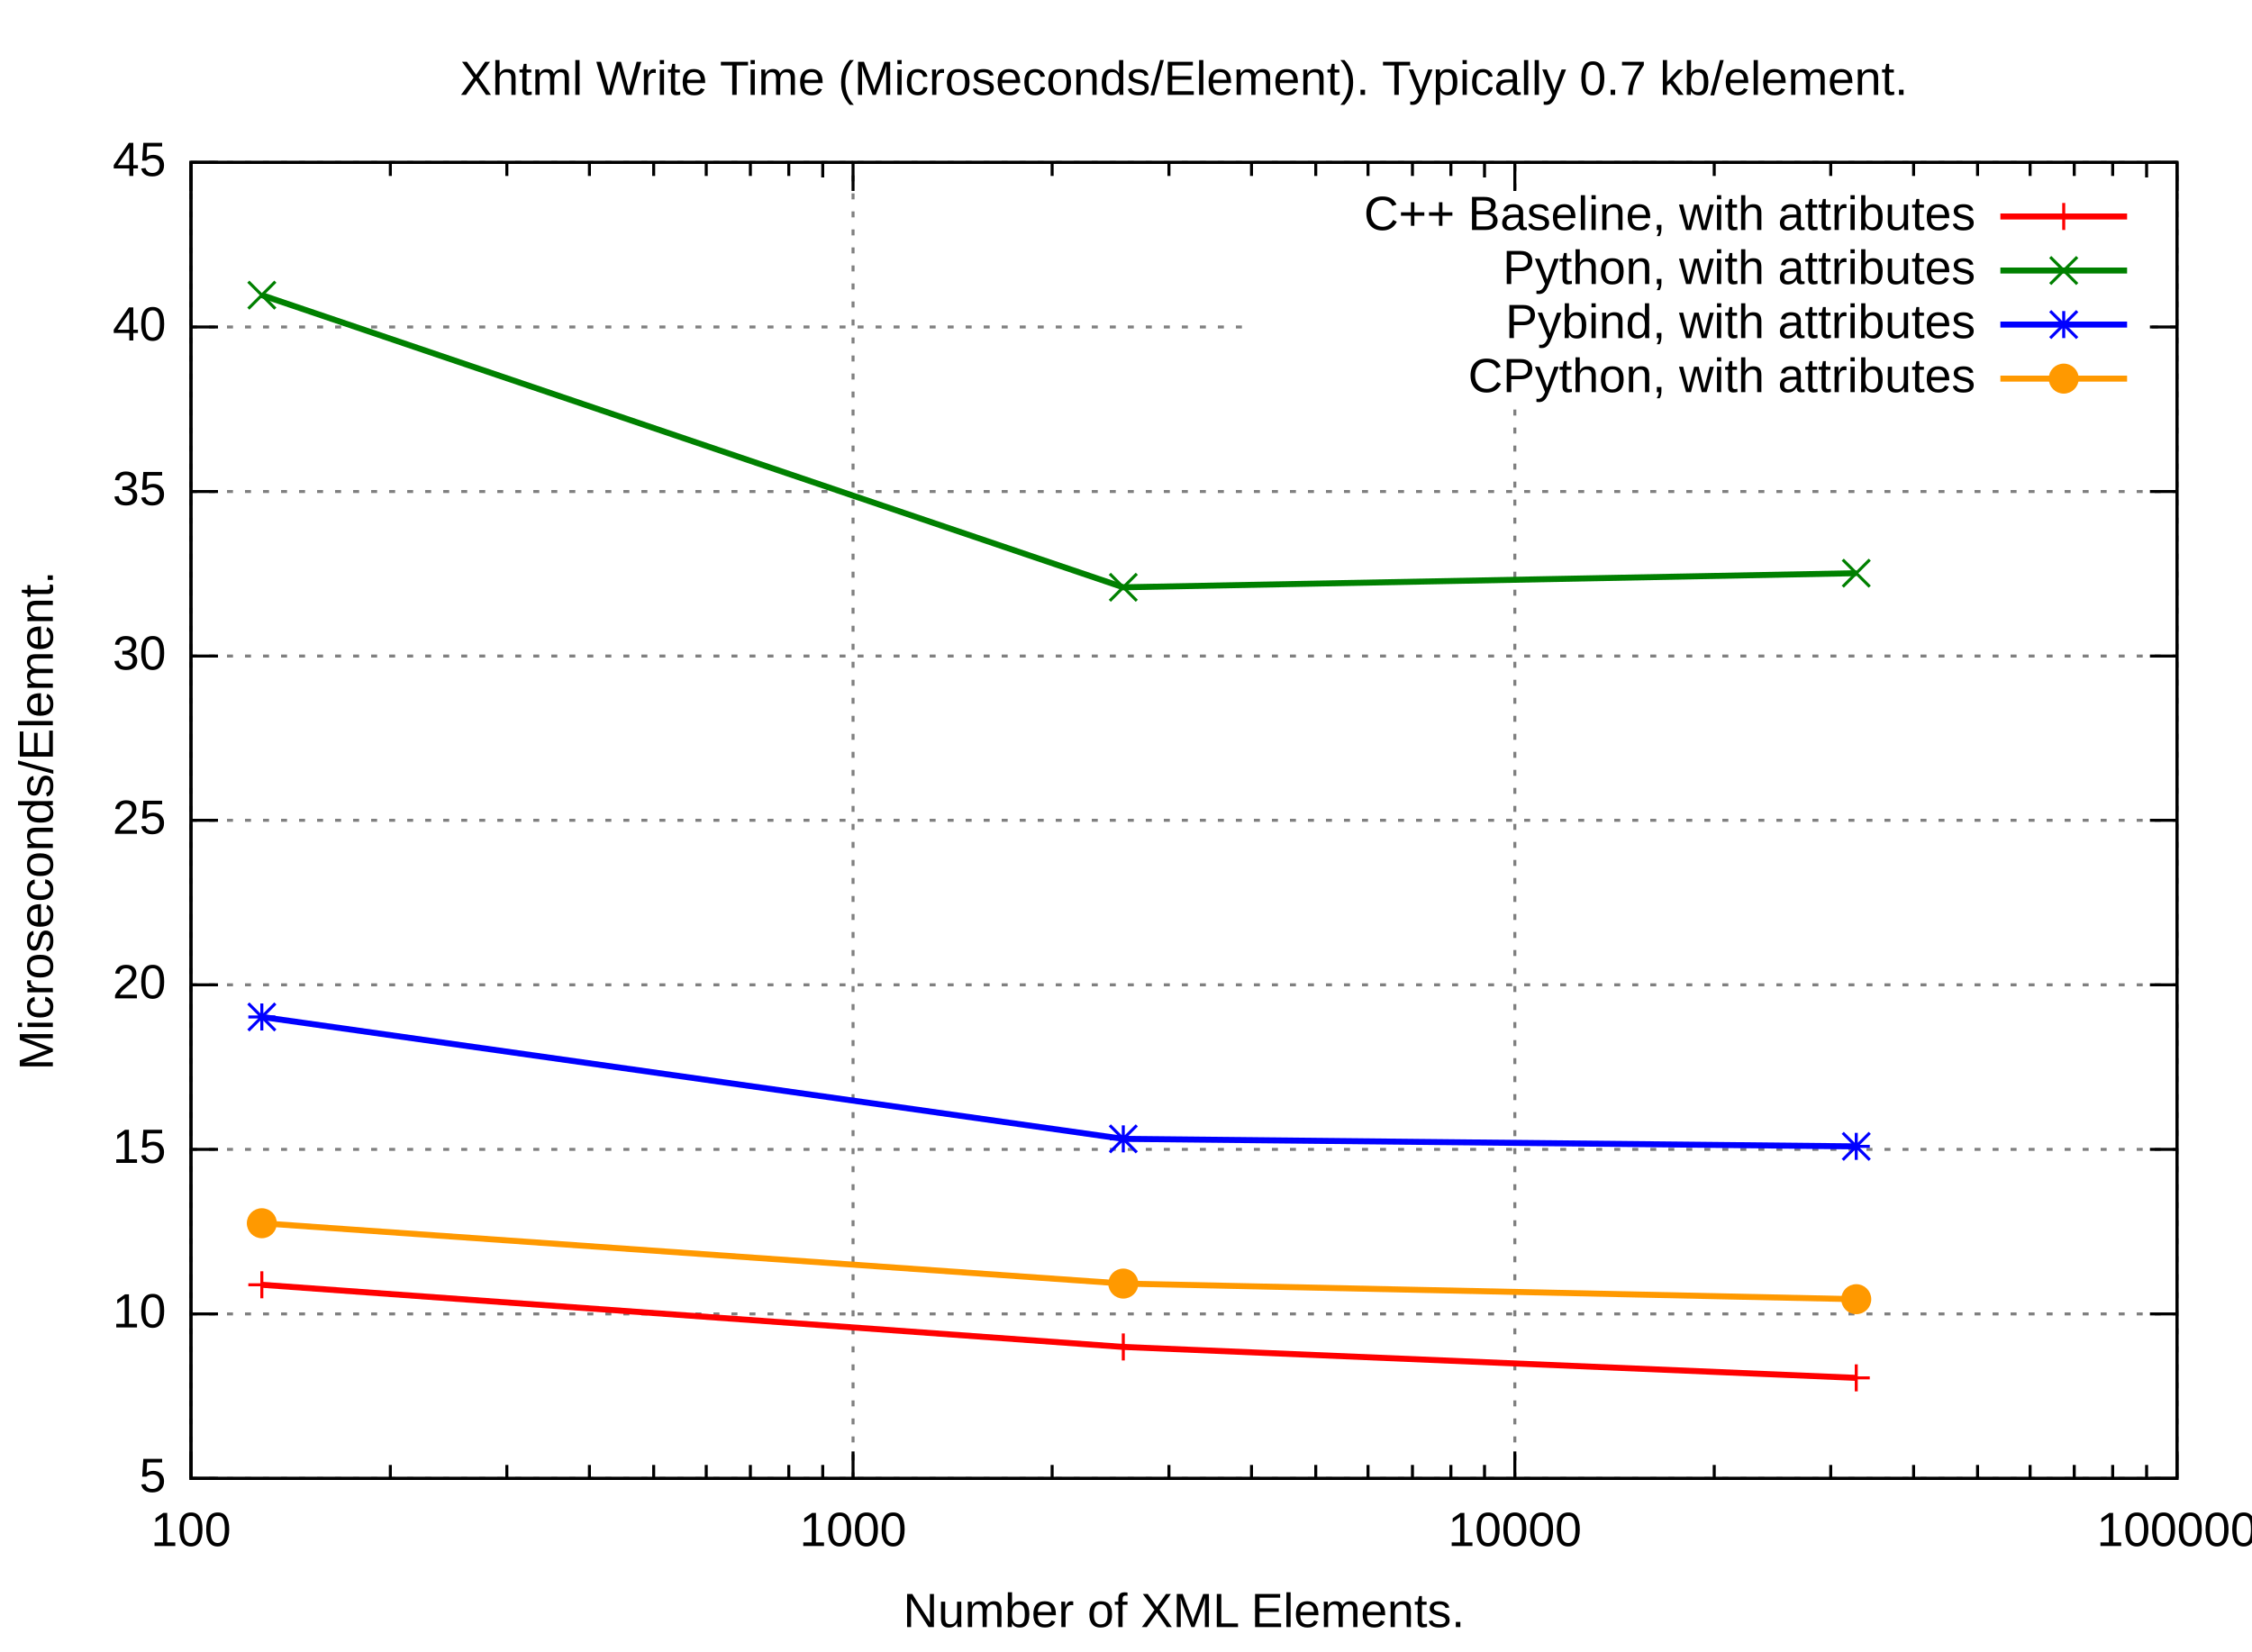
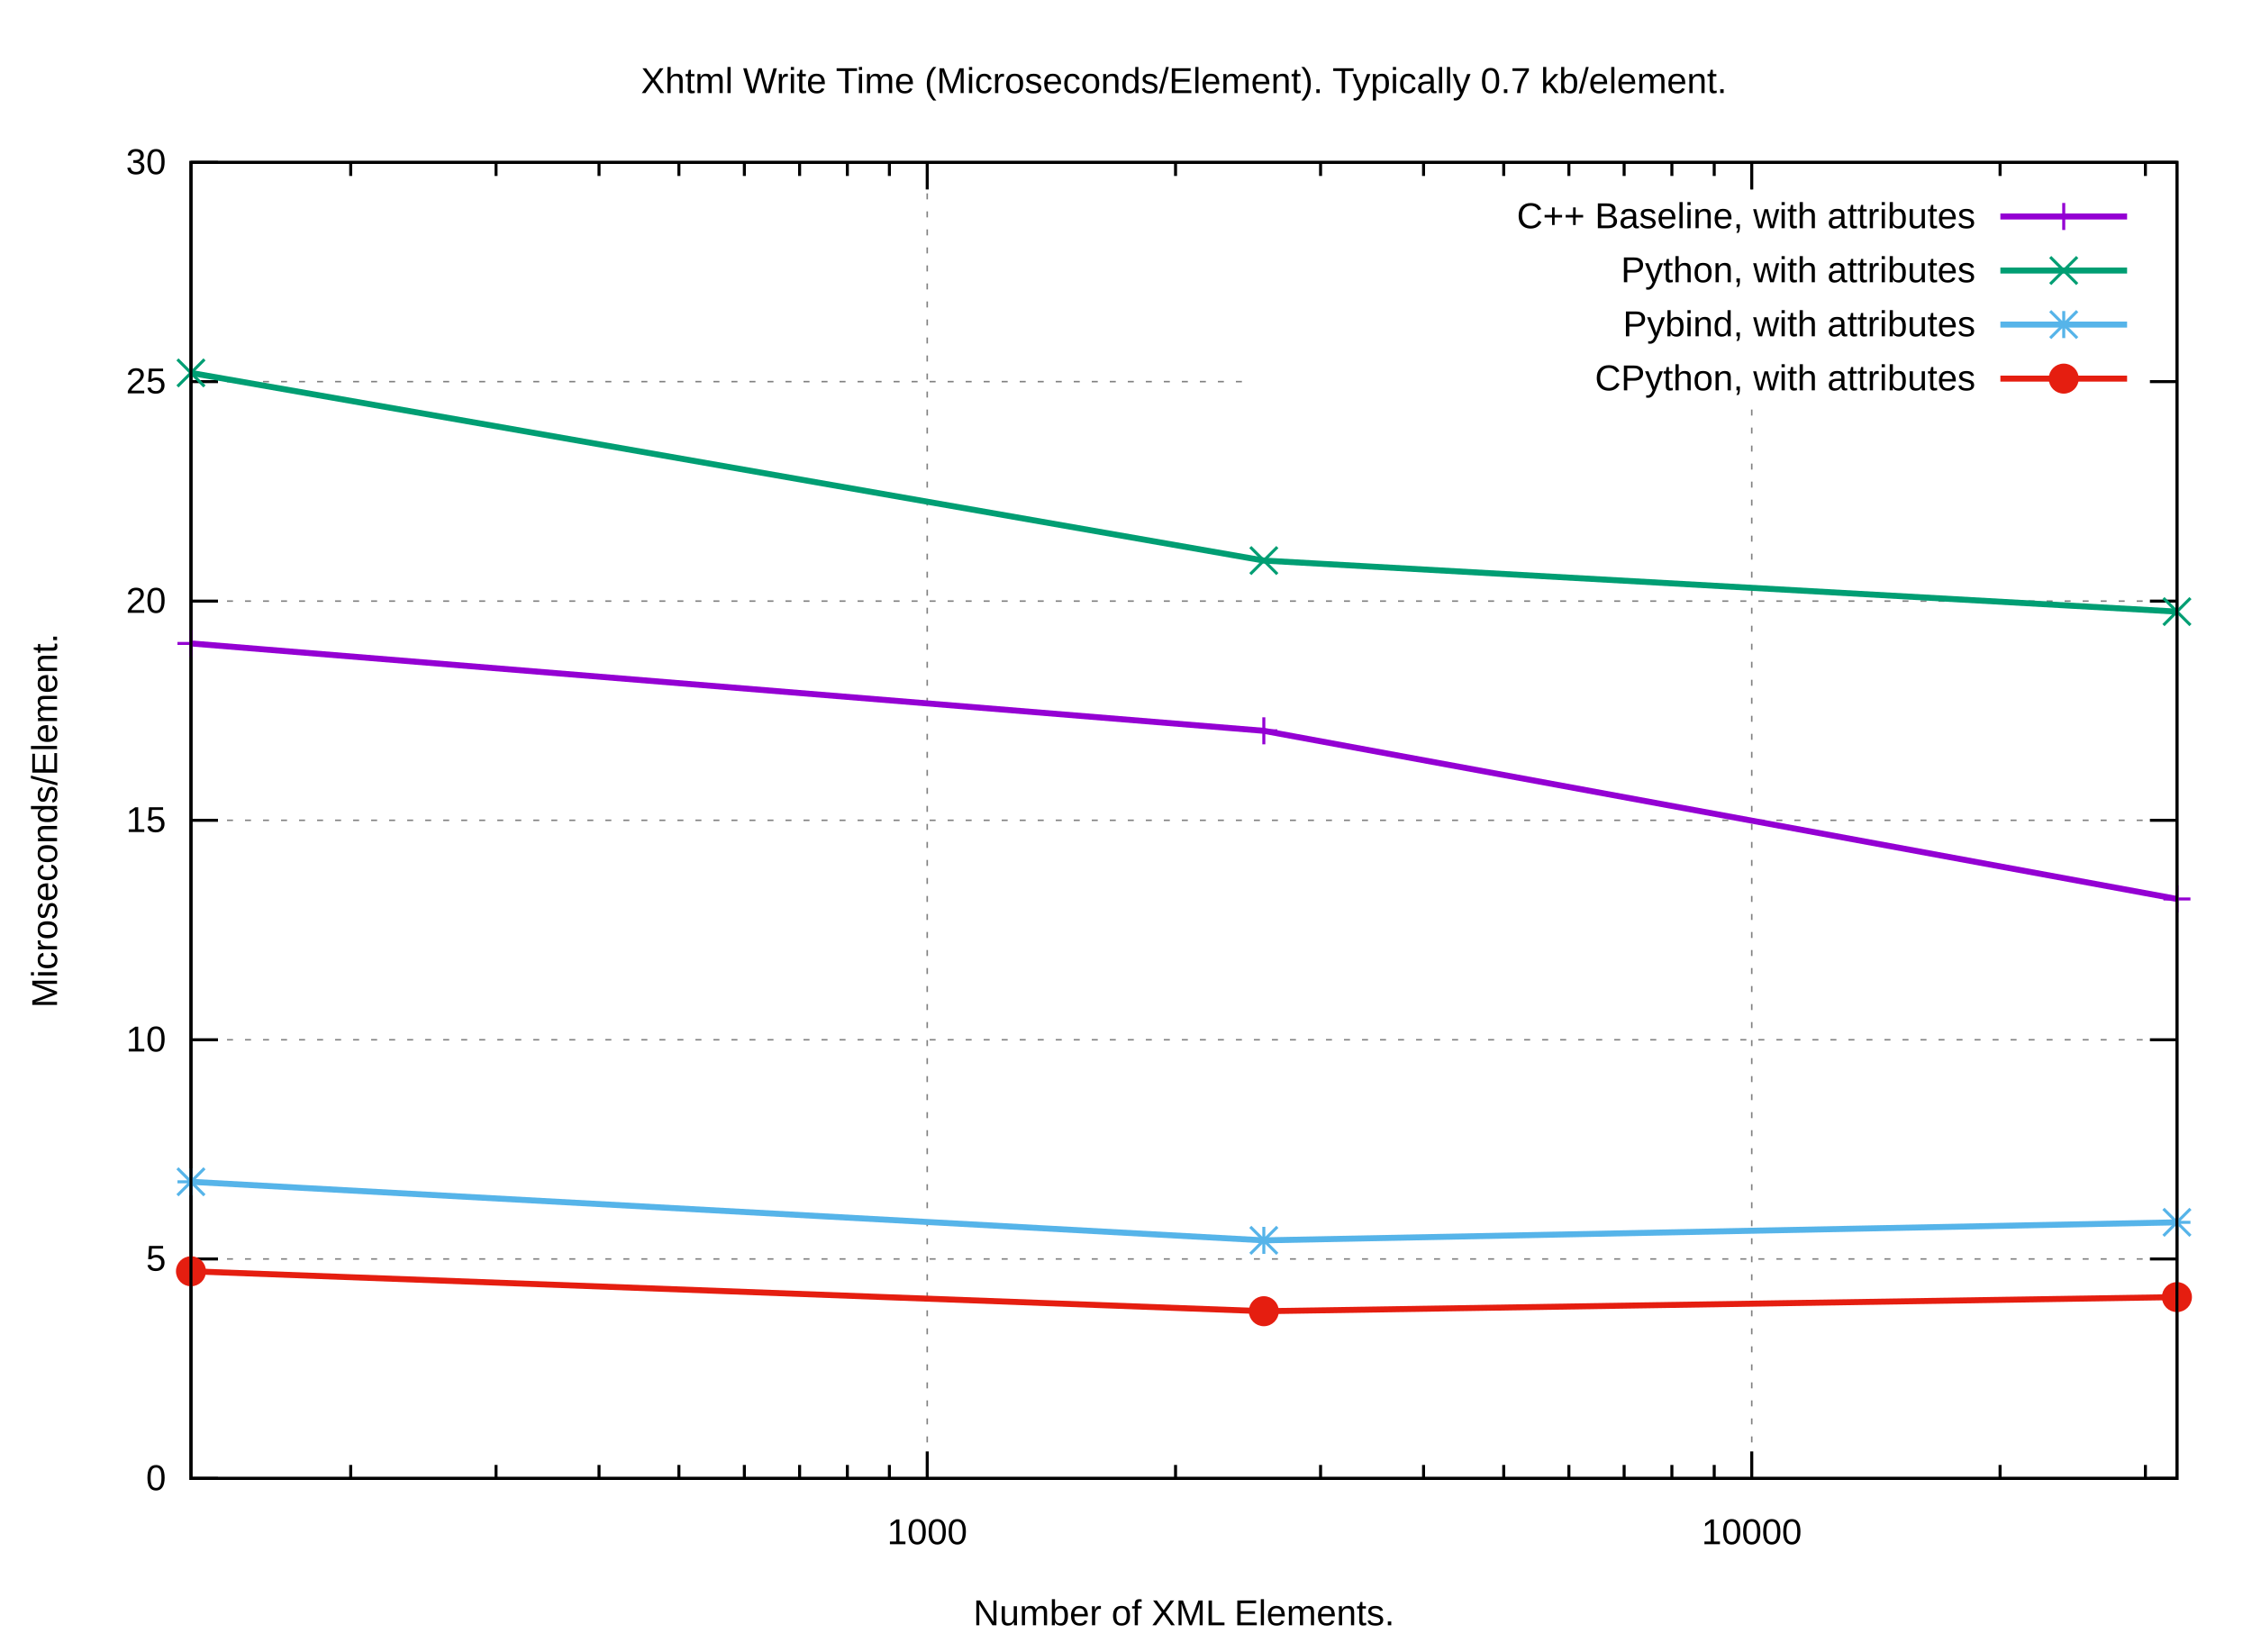
<svg xmlns="http://www.w3.org/2000/svg" xmlns:xlink="http://www.w3.org/1999/xlink" width="750" height="550" viewBox="0 0 750 550">
  <g id="gnuplot_canvas">
    <rect x="0" y="0" width="750" height="550" fill="none" />
    <defs>
-       <circle id="gpDot" r="0.5" stroke-width="0.5" />
+       <circle id="gpDot" r="0.5" stroke-width="0.5" stroke="currentColor" />
      <path id="gpPt0" stroke-width="0.222" stroke="currentColor" d="M-1,0 h2 M0,-1 v2" />
      <path id="gpPt1" stroke-width="0.222" stroke="currentColor" d="M-1,-1 L1,1 M1,-1 L-1,1" />
      <path id="gpPt2" stroke-width="0.222" stroke="currentColor" d="M-1,0 L1,0 M0,-1 L0,1 M-1,-1 L1,1 M-1,1 L1,-1" />
      <rect id="gpPt3" stroke-width="0.222" stroke="currentColor" x="-1" y="-1" width="2" height="2" />
      <rect id="gpPt4" stroke-width="0.222" stroke="currentColor" fill="currentColor" x="-1" y="-1" width="2" height="2" />
      <circle id="gpPt5" stroke-width="0.222" stroke="currentColor" cx="0" cy="0" r="1" />
      <use xlink:href="#gpPt5" id="gpPt6" fill="currentColor" stroke="none" />
      <path id="gpPt7" stroke-width="0.222" stroke="currentColor" d="M0,-1.33 L-1.33,0.67 L1.33,0.67 z" />
      <use xlink:href="#gpPt7" id="gpPt8" fill="currentColor" stroke="none" />
      <use xlink:href="#gpPt7" id="gpPt9" stroke="currentColor" transform="rotate(180)" />
      <use xlink:href="#gpPt9" id="gpPt10" fill="currentColor" stroke="none" />
      <use xlink:href="#gpPt3" id="gpPt11" stroke="currentColor" transform="rotate(45)" />
      <use xlink:href="#gpPt11" id="gpPt12" fill="currentColor" stroke="none" />
+       <path id="gpPt13" stroke-width="0.222" stroke="currentColor" d="M0,1.330 L1.265,0.411 L0.782,-1.067 L-0.782,-1.076 L-1.265,0.411 z" />
+       <use xlink:href="#gpPt13" id="gpPt14" fill="currentColor" stroke="none" />
+       <filter id="textbox" filterUnits="objectBoundingBox" x="0" y="0" height="1" width="1">
+         <feFlood flood-color="white" flood-opacity="1" result="bgnd" />
+         <feComposite in="SourceGraphic" in2="bgnd" operator="atop" />
+       </filter>
+       <filter id="greybox" filterUnits="objectBoundingBox" x="0" y="0" height="1" width="1">
+         <feFlood flood-color="lightgrey" flood-opacity="1" result="grey" />
+         <feComposite in="SourceGraphic" in2="grey" operator="atop" />
+       </filter>
    </defs>
-     <g style="fill:none; color:white; stroke:currentColor; stroke-width:1.00; stroke-linecap:butt; stroke-linejoin:miter">
- </g>
-     <g style="fill:none; color:black; stroke:currentColor; stroke-width:1.00; stroke-linecap:butt; stroke-linejoin:miter">
- </g>
-     <g style="fill:none; color:gray; stroke:currentColor; stroke-width:1.00; stroke-linecap:butt; stroke-linejoin:miter">
-       <path stroke="gray" stroke-dasharray=" 2,4" class="gridline" d="M63.6,492.4 L725.0,492.4  h0.01" />
-     </g>
-     <g style="fill:none; color:black; stroke:currentColor; stroke-width:1.00; stroke-linecap:butt; stroke-linejoin:miter">
-       <path stroke="black" d="M63.6,492.4 L72.6,492.4 M725.0,492.4 L716.0,492.4  h0.01" />
-       <g transform="translate(55.3,496.9)" style="stroke:none; fill:black; font-family:Arial; font-size:12.00pt; text-anchor:end">
-         <text> 5</text>
-       </g>
-     </g>
-     <g style="fill:none; color:gray; stroke:currentColor; stroke-width:1.00; stroke-linecap:butt; stroke-linejoin:miter">
-       <path stroke="gray" stroke-dasharray=" 2,4" class="gridline" d="M63.6,437.6 L725.0,437.6  h0.01" />
-     </g>
-     <g style="fill:none; color:black; stroke:currentColor; stroke-width:1.00; stroke-linecap:butt; stroke-linejoin:miter">
-       <path stroke="black" d="M63.6,437.6 L72.6,437.6 M725.0,437.6 L716.0,437.6  h0.01" />
-       <g transform="translate(55.3,442.1)" style="stroke:none; fill:black; font-family:Arial; font-size:12.00pt; text-anchor:end">
-         <text> 10</text>
-       </g>
-     </g>
-     <g style="fill:none; color:gray; stroke:currentColor; stroke-width:1.00; stroke-linecap:butt; stroke-linejoin:miter">
-       <path stroke="gray" stroke-dasharray=" 2,4" class="gridline" d="M63.6,382.8 L725.0,382.8  h0.01" />
-     </g>
-     <g style="fill:none; color:black; stroke:currentColor; stroke-width:1.00; stroke-linecap:butt; stroke-linejoin:miter">
-       <path stroke="black" d="M63.6,382.8 L72.6,382.8 M725.0,382.8 L716.0,382.8  h0.01" />
-       <g transform="translate(55.3,387.3)" style="stroke:none; fill:black; font-family:Arial; font-size:12.00pt; text-anchor:end">
-         <text> 15</text>
-       </g>
-     </g>
-     <g style="fill:none; color:gray; stroke:currentColor; stroke-width:1.00; stroke-linecap:butt; stroke-linejoin:miter">
-       <path stroke="gray" stroke-dasharray=" 2,4" class="gridline" d="M63.6,328.0 L725.0,328.0  h0.01" />
-     </g>
-     <g style="fill:none; color:black; stroke:currentColor; stroke-width:1.00; stroke-linecap:butt; stroke-linejoin:miter">
-       <path stroke="black" d="M63.6,328.0 L72.6,328.0 M725.0,328.0 L716.0,328.0  h0.01" />
-       <g transform="translate(55.3,332.5)" style="stroke:none; fill:black; font-family:Arial; font-size:12.00pt; text-anchor:end">
-         <text> 20</text>
-       </g>
-     </g>
-     <g style="fill:none; color:gray; stroke:currentColor; stroke-width:1.00; stroke-linecap:butt; stroke-linejoin:miter">
-       <path stroke="gray" stroke-dasharray=" 2,4" class="gridline" d="M63.6,273.2 L725.0,273.2  h0.01" />
-     </g>
-     <g style="fill:none; color:black; stroke:currentColor; stroke-width:1.00; stroke-linecap:butt; stroke-linejoin:miter">
-       <path stroke="black" d="M63.6,273.2 L72.6,273.2 M725.0,273.2 L716.0,273.2  h0.01" />
-       <g transform="translate(55.3,277.7)" style="stroke:none; fill:black; font-family:Arial; font-size:12.00pt; text-anchor:end">
-         <text> 25</text>
-       </g>
-     </g>
-     <g style="fill:none; color:gray; stroke:currentColor; stroke-width:1.00; stroke-linecap:butt; stroke-linejoin:miter">
-       <path stroke="gray" stroke-dasharray=" 2,4" class="gridline" d="M63.6,218.5 L725.0,218.5  h0.01" />
-     </g>
-     <g style="fill:none; color:black; stroke:currentColor; stroke-width:1.00; stroke-linecap:butt; stroke-linejoin:miter">
-       <path stroke="black" d="M63.6,218.5 L72.6,218.5 M725.0,218.5 L716.0,218.5  h0.01" />
-       <g transform="translate(55.3,223.0)" style="stroke:none; fill:black; font-family:Arial; font-size:12.00pt; text-anchor:end">
-         <text> 30</text>
-       </g>
-     </g>
-     <g style="fill:none; color:gray; stroke:currentColor; stroke-width:1.00; stroke-linecap:butt; stroke-linejoin:miter">
-       <path stroke="gray" stroke-dasharray=" 2,4" class="gridline" d="M63.6,163.7 L725.0,163.7  h0.01" />
-     </g>
-     <g style="fill:none; color:black; stroke:currentColor; stroke-width:1.00; stroke-linecap:butt; stroke-linejoin:miter">
-       <path stroke="black" d="M63.6,163.7 L72.6,163.7 M725.0,163.7 L716.0,163.7  h0.01" />
-       <g transform="translate(55.3,168.2)" style="stroke:none; fill:black; font-family:Arial; font-size:12.00pt; text-anchor:end">
-         <text> 35</text>
-       </g>
-     </g>
-     <g style="fill:none; color:gray; stroke:currentColor; stroke-width:1.00; stroke-linecap:butt; stroke-linejoin:miter">
-       <path stroke="gray" stroke-dasharray=" 2,4" class="gridline" d="M63.6,108.9 L417.2,108.9 M716.7,108.9 L725.0,108.9  h0.01" />
-     </g>
-     <g style="fill:none; color:black; stroke:currentColor; stroke-width:1.00; stroke-linecap:butt; stroke-linejoin:miter">
-       <path stroke="black" d="M63.6,108.9 L72.6,108.9 M725.0,108.9 L716.0,108.9  h0.01" />
-       <g transform="translate(55.3,113.4)" style="stroke:none; fill:black; font-family:Arial; font-size:12.00pt; text-anchor:end">
-         <text> 40</text>
-       </g>
-     </g>
-     <g style="fill:none; color:gray; stroke:currentColor; stroke-width:1.00; stroke-linecap:butt; stroke-linejoin:miter">
-       <path stroke="gray" stroke-dasharray=" 2,4" class="gridline" d="M63.6,54.1 L725.0,54.1  h0.01" />
-     </g>
-     <g style="fill:none; color:black; stroke:currentColor; stroke-width:1.00; stroke-linecap:butt; stroke-linejoin:miter">
-       <path stroke="black" d="M63.6,54.1 L72.6,54.1 M725.0,54.1 L716.0,54.1  h0.01" />
-       <g transform="translate(55.3,58.6)" style="stroke:none; fill:black; font-family:Arial; font-size:12.00pt; text-anchor:end">
-         <text> 45</text>
-       </g>
-     </g>
-     <g style="fill:none; color:gray; stroke:currentColor; stroke-width:1.00; stroke-linecap:butt; stroke-linejoin:miter">
-       <path stroke="gray" stroke-dasharray=" 2,4" class="gridline" d="M63.6,492.4 L63.6,54.1  h0.01" />
-     </g>
-     <g style="fill:none; color:black; stroke:currentColor; stroke-width:1.00; stroke-linecap:butt; stroke-linejoin:miter">
-       <path stroke="black" d="M63.6,492.4 L63.6,483.4 M63.6,54.1 L63.6,63.1  h0.01" />
-       <g transform="translate(63.6,514.9)" style="stroke:none; fill:black; font-family:Arial; font-size:12.00pt; text-anchor:middle">
-         <text> 100</text>
-       </g>
-       <path stroke="black" d="M130.0,492.4 L130.0,487.9 M130.0,54.1 L130.0,58.6 M168.8,492.4 L168.8,487.9 M168.8,54.1 L168.8,58.6    M196.3,492.4 L196.3,487.9 M196.3,54.1 L196.3,58.6 M217.7,492.4 L217.7,487.9 M217.7,54.1 L217.7,58.6    M235.2,492.4 L235.2,487.9 M235.2,54.1 L235.2,58.6 M249.9,492.4 L249.9,487.9 M249.9,54.1 L249.9,58.6    M262.7,492.4 L262.7,487.9 M262.7,54.1 L262.7,58.6 M274.0,492.4 L274.0,487.9 M274.0,54.1 L274.0,58.6     h0.01" />
-     </g>
-     <g style="fill:none; color:gray; stroke:currentColor; stroke-width:1.00; stroke-linecap:butt; stroke-linejoin:miter">
-       <path stroke="gray" stroke-dasharray=" 2,4" class="gridline" d="M284.1,492.4 L284.1,54.1  h0.01" />
-     </g>
-     <g style="fill:none; color:black; stroke:currentColor; stroke-width:1.00; stroke-linecap:butt; stroke-linejoin:miter">
-       <path stroke="black" d="M284.1,492.4 L284.1,483.4 M284.1,54.1 L284.1,63.1  h0.01" />
-       <g transform="translate(284.1,514.9)" style="stroke:none; fill:black; font-family:Arial; font-size:12.00pt; text-anchor:middle">
-         <text> 1000</text>
-       </g>
-       <path stroke="black" d="M350.4,492.4 L350.4,487.9 M350.4,54.1 L350.4,58.6 M389.3,492.4 L389.3,487.9 M389.3,54.1 L389.3,58.6    M416.8,492.4 L416.8,487.9 M416.8,54.1 L416.8,58.6 M438.2,492.4 L438.2,487.9 M438.2,54.1 L438.2,58.6    M455.6,492.4 L455.6,487.9 M455.6,54.1 L455.6,58.6 M470.4,492.4 L470.4,487.9 M470.4,54.1 L470.4,58.6    M483.2,492.4 L483.2,487.9 M483.2,54.1 L483.2,58.6 M494.4,492.4 L494.4,487.9 M494.4,54.1 L494.4,58.6     h0.01" />
-     </g>
-     <g style="fill:none; color:gray; stroke:currentColor; stroke-width:1.00; stroke-linecap:butt; stroke-linejoin:miter">
-       <path stroke="gray" stroke-dasharray=" 2,4" class="gridline" d="M504.5,492.4 L504.5,135.1 M504.5,63.1 L504.5,54.1  h0.01" />
-     </g>
-     <g style="fill:none; color:black; stroke:currentColor; stroke-width:1.00; stroke-linecap:butt; stroke-linejoin:miter">
-       <path stroke="black" d="M504.5,492.4 L504.5,483.4 M504.5,54.1 L504.5,63.1  h0.01" />
-       <g transform="translate(504.5,514.9)" style="stroke:none; fill:black; font-family:Arial; font-size:12.00pt; text-anchor:middle">
-         <text> 10000</text>
-       </g>
-       <path stroke="black" d="M570.9,492.4 L570.9,487.9 M570.9,54.1 L570.9,58.6 M609.7,492.4 L609.7,487.9 M609.7,54.1 L609.7,58.6    M637.3,492.4 L637.3,487.9 M637.3,54.1 L637.3,58.6 M658.6,492.4 L658.6,487.9 M658.6,54.1 L658.6,58.6    M676.1,492.4 L676.1,487.9 M676.1,54.1 L676.1,58.6 M690.8,492.4 L690.8,487.9 M690.8,54.1 L690.8,58.6    M703.6,492.4 L703.6,487.9 M703.6,54.1 L703.6,58.6 M714.9,492.4 L714.9,487.9 M714.9,54.1 L714.9,58.6     h0.01" />
-     </g>
-     <g style="fill:none; color:gray; stroke:currentColor; stroke-width:1.00; stroke-linecap:butt; stroke-linejoin:miter">
-       <path stroke="gray" stroke-dasharray=" 2,4" class="gridline" d="M725.0,492.4 L725.0,54.1  h0.01" />
-     </g>
-     <g style="fill:none; color:black; stroke:currentColor; stroke-width:1.00; stroke-linecap:butt; stroke-linejoin:miter">
-       <path stroke="black" d="M725.0,492.4 L725.0,483.4 M725.0,54.1 L725.0,63.1  h0.01" />
-       <g transform="translate(725.0,514.9)" style="stroke:none; fill:black; font-family:Arial; font-size:12.00pt; text-anchor:middle">
-         <text> 100000</text>
-       </g>
-       <path stroke="black" d="M63.6,54.1 L63.6,492.4 L725.0,492.4 L725.0,54.1 L63.6,54.1 Z  h0.01" />
-       <g transform="translate(17.6,273.3) rotate(270)" style="stroke:none; fill:black; font-family:Arial; font-size:12.00pt; text-anchor:middle">
-         <text>Microseconds/Element.</text>
-       </g>
-       <g transform="translate(394.3,541.9)" style="stroke:none; fill:black; font-family:Arial; font-size:12.00pt; text-anchor:middle">
-         <text>Number of XML Elements.</text>
-       </g>
-       <g transform="translate(394.3,31.6)" style="stroke:none; fill:black; font-family:Arial; font-size:12.00pt; text-anchor:middle">
-         <text>Xhtml Write Time (Microseconds/Element). Typically 0.7 kb/element.</text>
-       </g>
-     </g>
+     <g fill="none" color="white" stroke="currentColor" stroke-width="1.00" stroke-linecap="butt" stroke-linejoin="miter">
+ </g>
+     <g fill="none" color="black" stroke="currentColor" stroke-width="1.00" stroke-linecap="butt" stroke-linejoin="miter">
+ </g>
+     <g fill="none" color="black" stroke="black" stroke-width="0.50" stroke-linecap="butt" stroke-linejoin="miter">
+ </g>
+     <g fill="none" color="gray" stroke="currentColor" stroke-width="0.50" stroke-linecap="butt" stroke-linejoin="miter">
+       <path stroke="gray" stroke-dasharray="2,4" class="gridline" d="M63.6,492.4 L725.0,492.4  " />
+     </g>
+     <g fill="none" color="gray" stroke="gray" stroke-width="1.00" stroke-linecap="butt" stroke-linejoin="miter">
+ </g>
+     <g fill="none" color="black" stroke="currentColor" stroke-width="1.00" stroke-linecap="butt" stroke-linejoin="miter">
+       <path stroke="black" d="M63.6,492.4 L72.6,492.4 M725.0,492.4 L716.0,492.4  " />
+       <g transform="translate(55.3,496.3)" stroke="none" fill="black" font-family="Arial" font-size="12.00" text-anchor="end">
+         <text>
+           <tspan font-family="Arial"> 0</tspan>
+         </text>
+       </g>
+     </g>
+     <g fill="none" color="black" stroke="currentColor" stroke-width="1.00" stroke-linecap="butt" stroke-linejoin="miter">
+ </g>
+     <g fill="none" color="black" stroke="black" stroke-width="0.50" stroke-linecap="butt" stroke-linejoin="miter">
+ </g>
+     <g fill="none" color="gray" stroke="currentColor" stroke-width="0.50" stroke-linecap="butt" stroke-linejoin="miter">
+       <path stroke="gray" stroke-dasharray="2,4" class="gridline" d="M63.6,419.3 L725.0,419.3  " />
+     </g>
+     <g fill="none" color="gray" stroke="gray" stroke-width="1.00" stroke-linecap="butt" stroke-linejoin="miter">
+ </g>
+     <g fill="none" color="black" stroke="currentColor" stroke-width="1.00" stroke-linecap="butt" stroke-linejoin="miter">
+       <path stroke="black" d="M63.6,419.3 L72.6,419.3 M725.0,419.3 L716.0,419.3  " />
+       <g transform="translate(55.3,423.2)" stroke="none" fill="black" font-family="Arial" font-size="12.00" text-anchor="end">
+         <text>
+           <tspan font-family="Arial"> 5</tspan>
+         </text>
+       </g>
+     </g>
+     <g fill="none" color="black" stroke="currentColor" stroke-width="1.00" stroke-linecap="butt" stroke-linejoin="miter">
+ </g>
+     <g fill="none" color="black" stroke="black" stroke-width="0.50" stroke-linecap="butt" stroke-linejoin="miter">
+ </g>
+     <g fill="none" color="gray" stroke="currentColor" stroke-width="0.50" stroke-linecap="butt" stroke-linejoin="miter">
+       <path stroke="gray" stroke-dasharray="2,4" class="gridline" d="M63.6,346.3 L725.0,346.3  " />
+     </g>
+     <g fill="none" color="gray" stroke="gray" stroke-width="1.00" stroke-linecap="butt" stroke-linejoin="miter">
+ </g>
+     <g fill="none" color="black" stroke="currentColor" stroke-width="1.00" stroke-linecap="butt" stroke-linejoin="miter">
+       <path stroke="black" d="M63.6,346.3 L72.6,346.3 M725.0,346.3 L716.0,346.3  " />
+       <g transform="translate(55.3,350.2)" stroke="none" fill="black" font-family="Arial" font-size="12.00" text-anchor="end">
+         <text>
+           <tspan font-family="Arial"> 10</tspan>
+         </text>
+       </g>
+     </g>
+     <g fill="none" color="black" stroke="currentColor" stroke-width="1.00" stroke-linecap="butt" stroke-linejoin="miter">
+ </g>
+     <g fill="none" color="black" stroke="black" stroke-width="0.50" stroke-linecap="butt" stroke-linejoin="miter">
+ </g>
+     <g fill="none" color="gray" stroke="currentColor" stroke-width="0.50" stroke-linecap="butt" stroke-linejoin="miter">
+       <path stroke="gray" stroke-dasharray="2,4" class="gridline" d="M63.6,273.2 L725.0,273.2  " />
+     </g>
+     <g fill="none" color="gray" stroke="gray" stroke-width="1.00" stroke-linecap="butt" stroke-linejoin="miter">
+ </g>
+     <g fill="none" color="black" stroke="currentColor" stroke-width="1.00" stroke-linecap="butt" stroke-linejoin="miter">
+       <path stroke="black" d="M63.6,273.2 L72.6,273.2 M725.0,273.2 L716.0,273.2  " />
+       <g transform="translate(55.3,277.1)" stroke="none" fill="black" font-family="Arial" font-size="12.00" text-anchor="end">
+         <text>
+           <tspan font-family="Arial"> 15</tspan>
+         </text>
+       </g>
+     </g>
+     <g fill="none" color="black" stroke="currentColor" stroke-width="1.00" stroke-linecap="butt" stroke-linejoin="miter">
+ </g>
+     <g fill="none" color="black" stroke="black" stroke-width="0.50" stroke-linecap="butt" stroke-linejoin="miter">
+ </g>
+     <g fill="none" color="gray" stroke="currentColor" stroke-width="0.50" stroke-linecap="butt" stroke-linejoin="miter">
+       <path stroke="gray" stroke-dasharray="2,4" class="gridline" d="M63.6,200.2 L725.0,200.2  " />
+     </g>
+     <g fill="none" color="gray" stroke="gray" stroke-width="1.00" stroke-linecap="butt" stroke-linejoin="miter">
+ </g>
+     <g fill="none" color="black" stroke="currentColor" stroke-width="1.00" stroke-linecap="butt" stroke-linejoin="miter">
+       <path stroke="black" d="M63.6,200.2 L72.6,200.2 M725.0,200.2 L716.0,200.2  " />
+       <g transform="translate(55.3,204.1)" stroke="none" fill="black" font-family="Arial" font-size="12.00" text-anchor="end">
+         <text>
+           <tspan font-family="Arial"> 20</tspan>
+         </text>
+       </g>
+     </g>
+     <g fill="none" color="black" stroke="currentColor" stroke-width="1.00" stroke-linecap="butt" stroke-linejoin="miter">
+ </g>
+     <g fill="none" color="black" stroke="black" stroke-width="0.50" stroke-linecap="butt" stroke-linejoin="miter">
+ </g>
+     <g fill="none" color="gray" stroke="currentColor" stroke-width="0.50" stroke-linecap="butt" stroke-linejoin="miter">
+       <path stroke="gray" stroke-dasharray="2,4" class="gridline" d="M63.6,127.1 L417.2,127.1 M716.7,127.1 L725.0,127.1  " />
+     </g>
+     <g fill="none" color="gray" stroke="gray" stroke-width="1.00" stroke-linecap="butt" stroke-linejoin="miter">
+ </g>
+     <g fill="none" color="black" stroke="currentColor" stroke-width="1.00" stroke-linecap="butt" stroke-linejoin="miter">
+       <path stroke="black" d="M63.6,127.1 L72.6,127.1 M725.0,127.1 L716.0,127.1  " />
+       <g transform="translate(55.3,131.0)" stroke="none" fill="black" font-family="Arial" font-size="12.00" text-anchor="end">
+         <text>
+           <tspan font-family="Arial"> 25</tspan>
+         </text>
+       </g>
+     </g>
+     <g fill="none" color="black" stroke="currentColor" stroke-width="1.00" stroke-linecap="butt" stroke-linejoin="miter">
+ </g>
+     <g fill="none" color="black" stroke="black" stroke-width="0.50" stroke-linecap="butt" stroke-linejoin="miter">
+ </g>
+     <g fill="none" color="gray" stroke="currentColor" stroke-width="0.50" stroke-linecap="butt" stroke-linejoin="miter">
+       <path stroke="gray" stroke-dasharray="2,4" class="gridline" d="M63.6,54.1 L725.0,54.1  " />
+     </g>
+     <g fill="none" color="gray" stroke="gray" stroke-width="1.00" stroke-linecap="butt" stroke-linejoin="miter">
+ </g>
+     <g fill="none" color="black" stroke="currentColor" stroke-width="1.00" stroke-linecap="butt" stroke-linejoin="miter">
+       <path stroke="black" d="M63.6,54.1 L72.6,54.1 M725.0,54.1 L716.0,54.1  " />
+       <g transform="translate(55.3,58.0)" stroke="none" fill="black" font-family="Arial" font-size="12.00" text-anchor="end">
+         <text>
+           <tspan font-family="Arial"> 30</tspan>
+         </text>
+       </g>
+     </g>
+     <g fill="none" color="black" stroke="currentColor" stroke-width="1.00" stroke-linecap="butt" stroke-linejoin="miter">
+       <path stroke="black" d="M116.8,492.4 L116.8,487.9 M116.8,54.1 L116.8,58.6 M165.2,492.4 L165.2,487.9 M165.2,54.1 L165.2,58.6   M199.5,492.4 L199.5,487.9 M199.5,54.1 L199.5,58.6 M226.1,492.4 L226.1,487.9 M226.1,54.1 L226.1,58.6   M247.9,492.4 L247.9,487.9 M247.9,54.1 L247.9,58.6 M266.3,492.4 L266.3,487.9 M266.3,54.1 L266.3,58.6   M282.2,492.4 L282.2,487.9 M282.2,54.1 L282.2,58.6 M296.2,492.4 L296.2,487.9 M296.2,54.1 L296.2,58.6    " />
+     </g>
+     <g fill="none" color="black" stroke="black" stroke-width="0.50" stroke-linecap="butt" stroke-linejoin="miter">
+ </g>
+     <g fill="none" color="gray" stroke="currentColor" stroke-width="0.50" stroke-linecap="butt" stroke-linejoin="miter">
+       <path stroke="gray" stroke-dasharray="2,4" class="gridline" d="M308.8,492.4 L308.8,54.1  " />
+     </g>
+     <g fill="none" color="gray" stroke="gray" stroke-width="1.00" stroke-linecap="butt" stroke-linejoin="miter">
+ </g>
+     <g fill="none" color="black" stroke="currentColor" stroke-width="1.00" stroke-linecap="butt" stroke-linejoin="miter">
+       <path stroke="black" d="M308.8,492.4 L308.8,483.4 M308.8,54.1 L308.8,63.1  " />
+       <g transform="translate(308.8,514.3)" stroke="none" fill="black" font-family="Arial" font-size="12.00" text-anchor="middle">
+         <text>
+           <tspan font-family="Arial"> 1000</tspan>
+         </text>
+       </g>
+     </g>
+     <g fill="none" color="black" stroke="currentColor" stroke-width="1.00" stroke-linecap="butt" stroke-linejoin="miter">
+       <path stroke="black" d="M391.5,492.4 L391.5,487.9 M391.5,54.1 L391.5,58.6 M439.8,492.4 L439.8,487.9 M439.8,54.1 L439.8,58.6   M474.1,492.4 L474.1,487.9 M474.1,54.1 L474.1,58.6 M500.8,492.4 L500.8,487.9 M500.8,54.1 L500.8,58.6   M522.5,492.4 L522.5,487.9 M522.5,54.1 L522.5,58.6 M540.9,492.4 L540.9,487.9 M540.9,54.1 L540.9,58.6   M556.8,492.4 L556.8,487.9 M556.8,54.1 L556.8,58.6 M570.9,492.4 L570.9,487.9 M570.9,54.1 L570.9,58.6    " />
+     </g>
+     <g fill="none" color="black" stroke="black" stroke-width="0.50" stroke-linecap="butt" stroke-linejoin="miter">
+ </g>
+     <g fill="none" color="gray" stroke="currentColor" stroke-width="0.50" stroke-linecap="butt" stroke-linejoin="miter">
+       <path stroke="gray" stroke-dasharray="2,4" class="gridline" d="M583.4,492.4 L583.4,135.1 M583.4,63.1 L583.4,54.1  " />
+     </g>
+     <g fill="none" color="gray" stroke="gray" stroke-width="1.00" stroke-linecap="butt" stroke-linejoin="miter">
+ </g>
+     <g fill="none" color="black" stroke="currentColor" stroke-width="1.00" stroke-linecap="butt" stroke-linejoin="miter">
+       <path stroke="black" d="M583.4,492.4 L583.4,483.4 M583.4,54.1 L583.4,63.1  " />
+       <g transform="translate(583.4,514.3)" stroke="none" fill="black" font-family="Arial" font-size="12.00" text-anchor="middle">
+         <text>
+           <tspan font-family="Arial"> 10000</tspan>
+         </text>
+       </g>
+     </g>
+     <g fill="none" color="black" stroke="currentColor" stroke-width="1.00" stroke-linecap="butt" stroke-linejoin="miter">
+       <path stroke="black" d="M666.1,492.4 L666.1,487.9 M666.1,54.1 L666.1,58.6 M714.5,492.4 L714.5,487.9 M714.5,54.1 L714.5,58.6    " />
+     </g>
+     <g fill="none" color="black" stroke="currentColor" stroke-width="1.00" stroke-linecap="butt" stroke-linejoin="miter">
+       <path stroke="black" d="M63.6,54.1 L63.6,492.4 L725.0,492.4 L725.0,54.1 L63.6,54.1 Z  " />
+     </g>
+     <g fill="none" color="black" stroke="currentColor" stroke-width="1.00" stroke-linecap="butt" stroke-linejoin="miter">
+       <g transform="translate(19.0,273.3) rotate(270)" stroke="none" fill="black" font-family="Arial" font-size="12.00" text-anchor="middle">
+         <text>
+           <tspan font-family="Arial">Microseconds/Element.</tspan>
+         </text>
+       </g>
+     </g>
+     <g fill="none" color="black" stroke="currentColor" stroke-width="1.00" stroke-linecap="butt" stroke-linejoin="miter">
+       <g transform="translate(394.3,541.3)" stroke="none" fill="black" font-family="Arial" font-size="12.00" text-anchor="middle">
+         <text>
+           <tspan font-family="Arial">Number of XML Elements.</tspan>
+         </text>
+       </g>
+     </g>
+     <g fill="none" color="black" stroke="currentColor" stroke-width="1.00" stroke-linecap="butt" stroke-linejoin="miter">
+ </g>
    <g id="gnuplot_plot_1">
-       <g style="fill:none; color:white; stroke:black; stroke-width:2.00; stroke-linecap:butt; stroke-linejoin:miter">
- </g>
-       <g style="fill:none; color:red; stroke:currentColor; stroke-width:2.00; stroke-linecap:butt; stroke-linejoin:miter">
-         <g transform="translate(657.9,76.6)" style="stroke:none; fill:black; font-family:Arial; font-size:12.00pt; text-anchor:end">
-           <text>C++ Baseline, with attributes</text>
-         </g>
-         <path d="M666.2,72.1 L708.4,72.1 M87.2,427.9 L374.1,448.6 L618.2,458.9  h0.01" />
-         <use xlink:href="#gpPt0" transform="translate(87.2,427.9) scale(4.50)" />
-         <use xlink:href="#gpPt0" transform="translate(374.1,448.6) scale(4.50)" />
-         <use xlink:href="#gpPt0" transform="translate(618.2,458.9) scale(4.50)" />
-         <use xlink:href="#gpPt0" transform="translate(687.3,72.1) scale(4.50)" />
+       <g fill="none" color="white" stroke="currentColor" stroke-width="2.00" stroke-linecap="butt" stroke-linejoin="miter">
+ </g>
+       <g fill="none" color="black" stroke="currentColor" stroke-width="2.00" stroke-linecap="butt" stroke-linejoin="miter">
+         <g transform="translate(657.9,76.0)" stroke="none" fill="black" font-family="Arial" font-size="12.00" text-anchor="end">
+           <text>
+             <tspan font-family="Arial">C++ Baseline, with attributes</tspan>
+           </text>
+         </g>
+       </g>
+       <g fill="none" color="black" stroke="currentColor" stroke-width="2.00" stroke-linecap="butt" stroke-linejoin="miter">
+         <path stroke="rgb(148,   0, 211)" d="M666.2,72.1 L708.4,72.1 M63.6,214.3 L420.9,243.4 L725.0,299.4  " />
+         <use xlink:href="#gpPt0" transform="translate(63.6,214.3) scale(4.50)" color="rgb(148,   0, 211)" />
+         <use xlink:href="#gpPt0" transform="translate(420.9,243.4) scale(4.50)" color="rgb(148,   0, 211)" />
+         <use xlink:href="#gpPt0" transform="translate(725.0,299.4) scale(4.50)" color="rgb(148,   0, 211)" />
+         <use xlink:href="#gpPt0" transform="translate(687.3,72.1) scale(4.50)" color="rgb(148,   0, 211)" />
      </g>
    </g>
    <g id="gnuplot_plot_2">
-       <g style="fill:none; color:green; stroke:currentColor; stroke-width:2.00; stroke-linecap:butt; stroke-linejoin:miter">
-         <g transform="translate(657.9,94.6)" style="stroke:none; fill:black; font-family:Arial; font-size:12.00pt; text-anchor:end">
-           <text>Python, with attributes</text>
-         </g>
-         <path d="M666.2,90.1 L708.4,90.1 M87.2,98.3 L374.1,195.6 L618.2,190.9  h0.01" />
-         <use xlink:href="#gpPt1" transform="translate(87.2,98.3) scale(4.50)" />
-         <use xlink:href="#gpPt1" transform="translate(374.1,195.6) scale(4.50)" />
-         <use xlink:href="#gpPt1" transform="translate(618.2,190.9) scale(4.50)" />
-         <use xlink:href="#gpPt1" transform="translate(687.3,90.1) scale(4.50)" />
+       <g fill="none" color="black" stroke="currentColor" stroke-width="2.00" stroke-linecap="butt" stroke-linejoin="miter">
+         <g transform="translate(657.9,94.0)" stroke="none" fill="black" font-family="Arial" font-size="12.00" text-anchor="end">
+           <text>
+             <tspan font-family="Arial">Python, with attributes</tspan>
+           </text>
+         </g>
+       </g>
+       <g fill="none" color="black" stroke="currentColor" stroke-width="2.00" stroke-linecap="butt" stroke-linejoin="miter">
+         <path stroke="rgb(  0, 158, 115)" d="M666.2,90.1 L708.4,90.1 M63.6,124.2 L420.9,186.7 L725.0,203.7  " />
+         <use xlink:href="#gpPt1" transform="translate(63.6,124.2) scale(4.50)" color="rgb(  0, 158, 115)" />
+         <use xlink:href="#gpPt1" transform="translate(420.9,186.7) scale(4.50)" color="rgb(  0, 158, 115)" />
+         <use xlink:href="#gpPt1" transform="translate(725.0,203.7) scale(4.50)" color="rgb(  0, 158, 115)" />
+         <use xlink:href="#gpPt1" transform="translate(687.3,90.1) scale(4.50)" color="rgb(  0, 158, 115)" />
      </g>
    </g>
    <g id="gnuplot_plot_3">
-       <g style="fill:none; color:blue; stroke:currentColor; stroke-width:2.00; stroke-linecap:butt; stroke-linejoin:miter">
-         <g transform="translate(657.9,112.6)" style="stroke:none; fill:black; font-family:Arial; font-size:12.00pt; text-anchor:end">
-           <text>Pybind, with attributes</text>
-         </g>
-         <path d="M666.2,108.1 L708.4,108.1 M87.2,338.7 L374.1,379.3 L618.2,381.8  h0.01" />
-         <use xlink:href="#gpPt2" transform="translate(87.2,338.7) scale(4.50)" />
-         <use xlink:href="#gpPt2" transform="translate(374.1,379.3) scale(4.50)" />
-         <use xlink:href="#gpPt2" transform="translate(618.2,381.8) scale(4.50)" />
-         <use xlink:href="#gpPt2" transform="translate(687.3,108.1) scale(4.50)" />
+       <g fill="none" color="black" stroke="currentColor" stroke-width="2.00" stroke-linecap="butt" stroke-linejoin="miter">
+         <g transform="translate(657.9,112.0)" stroke="none" fill="black" font-family="Arial" font-size="12.00" text-anchor="end">
+           <text>
+             <tspan font-family="Arial">Pybind, with attributes</tspan>
+           </text>
+         </g>
+       </g>
+       <g fill="none" color="black" stroke="currentColor" stroke-width="2.00" stroke-linecap="butt" stroke-linejoin="miter">
+         <path stroke="rgb( 86, 180, 233)" d="M666.2,108.1 L708.4,108.1 M63.6,393.6 L420.9,413.1 L725.0,407.1  " />
+         <use xlink:href="#gpPt2" transform="translate(63.6,393.6) scale(4.50)" color="rgb( 86, 180, 233)" />
+         <use xlink:href="#gpPt2" transform="translate(420.9,413.1) scale(4.50)" color="rgb( 86, 180, 233)" />
+         <use xlink:href="#gpPt2" transform="translate(725.0,407.1) scale(4.50)" color="rgb( 86, 180, 233)" />
+         <use xlink:href="#gpPt2" transform="translate(687.3,108.1) scale(4.50)" color="rgb( 86, 180, 233)" />
      </g>
    </g>
    <g id="gnuplot_plot_4">
-       <g style="fill:none; color:#FF9900; stroke:currentColor; stroke-width:2.00; stroke-linecap:butt; stroke-linejoin:miter">
-         <g transform="translate(657.9,130.6)" style="stroke:none; fill:black; font-family:Arial; font-size:12.00pt; text-anchor:end">
-           <text>CPython, with attributes</text>
-         </g>
-         <path d="M666.2,126.1 L708.4,126.1 M87.2,407.4 L374.1,427.5 L618.2,432.7  h0.01" />
-         <use xlink:href="#gpPt6" transform="translate(87.2,407.4) scale(4.50)" />
-         <use xlink:href="#gpPt6" transform="translate(374.1,427.5) scale(4.50)" />
-         <use xlink:href="#gpPt6" transform="translate(618.2,432.7) scale(4.50)" />
-         <use xlink:href="#gpPt6" transform="translate(687.3,126.1) scale(4.50)" />
-       </g>
-     </g>
-     <g style="fill:none; color:white; stroke:currentColor; stroke-width:1.00; stroke-linecap:butt; stroke-linejoin:miter">
- </g>
-     <g style="fill:none; color:black; stroke:currentColor; stroke-width:1.00; stroke-linecap:butt; stroke-linejoin:miter">
-       <path stroke="black" d="M63.6,54.1 L63.6,492.4 L725.0,492.4 L725.0,54.1 L63.6,54.1 Z  h0.01" />
-     </g>
+       <g fill="none" color="black" stroke="currentColor" stroke-width="2.00" stroke-linecap="butt" stroke-linejoin="miter">
+         <g transform="translate(657.9,130.0)" stroke="none" fill="black" font-family="Arial" font-size="12.00" text-anchor="end">
+           <text>
+             <tspan font-family="Arial">CPython, with attributes</tspan>
+           </text>
+         </g>
+       </g>
+       <g fill="none" color="black" stroke="currentColor" stroke-width="2.00" stroke-linecap="butt" stroke-linejoin="miter">
+         <path stroke="rgb(229,  30,  16)" d="M666.2,126.1 L708.4,126.1 M63.6,423.4 L420.9,436.7 L725.0,432.0  " />
+         <use xlink:href="#gpPt6" transform="translate(63.6,423.4) scale(4.50)" color="rgb(229,  30,  16)" />
+         <use xlink:href="#gpPt6" transform="translate(420.9,436.7) scale(4.50)" color="rgb(229,  30,  16)" />
+         <use xlink:href="#gpPt6" transform="translate(725.0,432.0) scale(4.50)" color="rgb(229,  30,  16)" />
+         <use xlink:href="#gpPt6" transform="translate(687.3,126.1) scale(4.50)" color="rgb(229,  30,  16)" />
+       </g>
+     </g>
+     <g fill="none" color="black" stroke="currentColor" stroke-width="2.00" stroke-linecap="butt" stroke-linejoin="miter">
+ </g>
+     <g fill="none" color="black" stroke="black" stroke-width="1.00" stroke-linecap="butt" stroke-linejoin="miter">
+ </g>
+     <g fill="none" color="black" stroke="currentColor" stroke-width="1.00" stroke-linecap="butt" stroke-linejoin="miter">
+       <path stroke="black" d="M63.6,54.1 L63.6,492.4 L725.0,492.4 L725.0,54.1 L63.6,54.1 Z  " />
+     </g>
+     <g fill="none" color="black" stroke="currentColor" stroke-width="1.00" stroke-linecap="butt" stroke-linejoin="miter">
+       <g transform="translate(394.3,31.0)" stroke="none" fill="black" font-family="Arial" font-size="12.00" text-anchor="middle">
+         <text>
+           <tspan font-family="Arial">Xhtml Write Time (Microseconds/Element). Typically 0.7 kb/element.</tspan>
+         </text>
+       </g>
+     </g>
+     <g fill="none" color="black" stroke="currentColor" stroke-width="1.00" stroke-linecap="butt" stroke-linejoin="miter">
+ </g>
  </g>
</svg>
